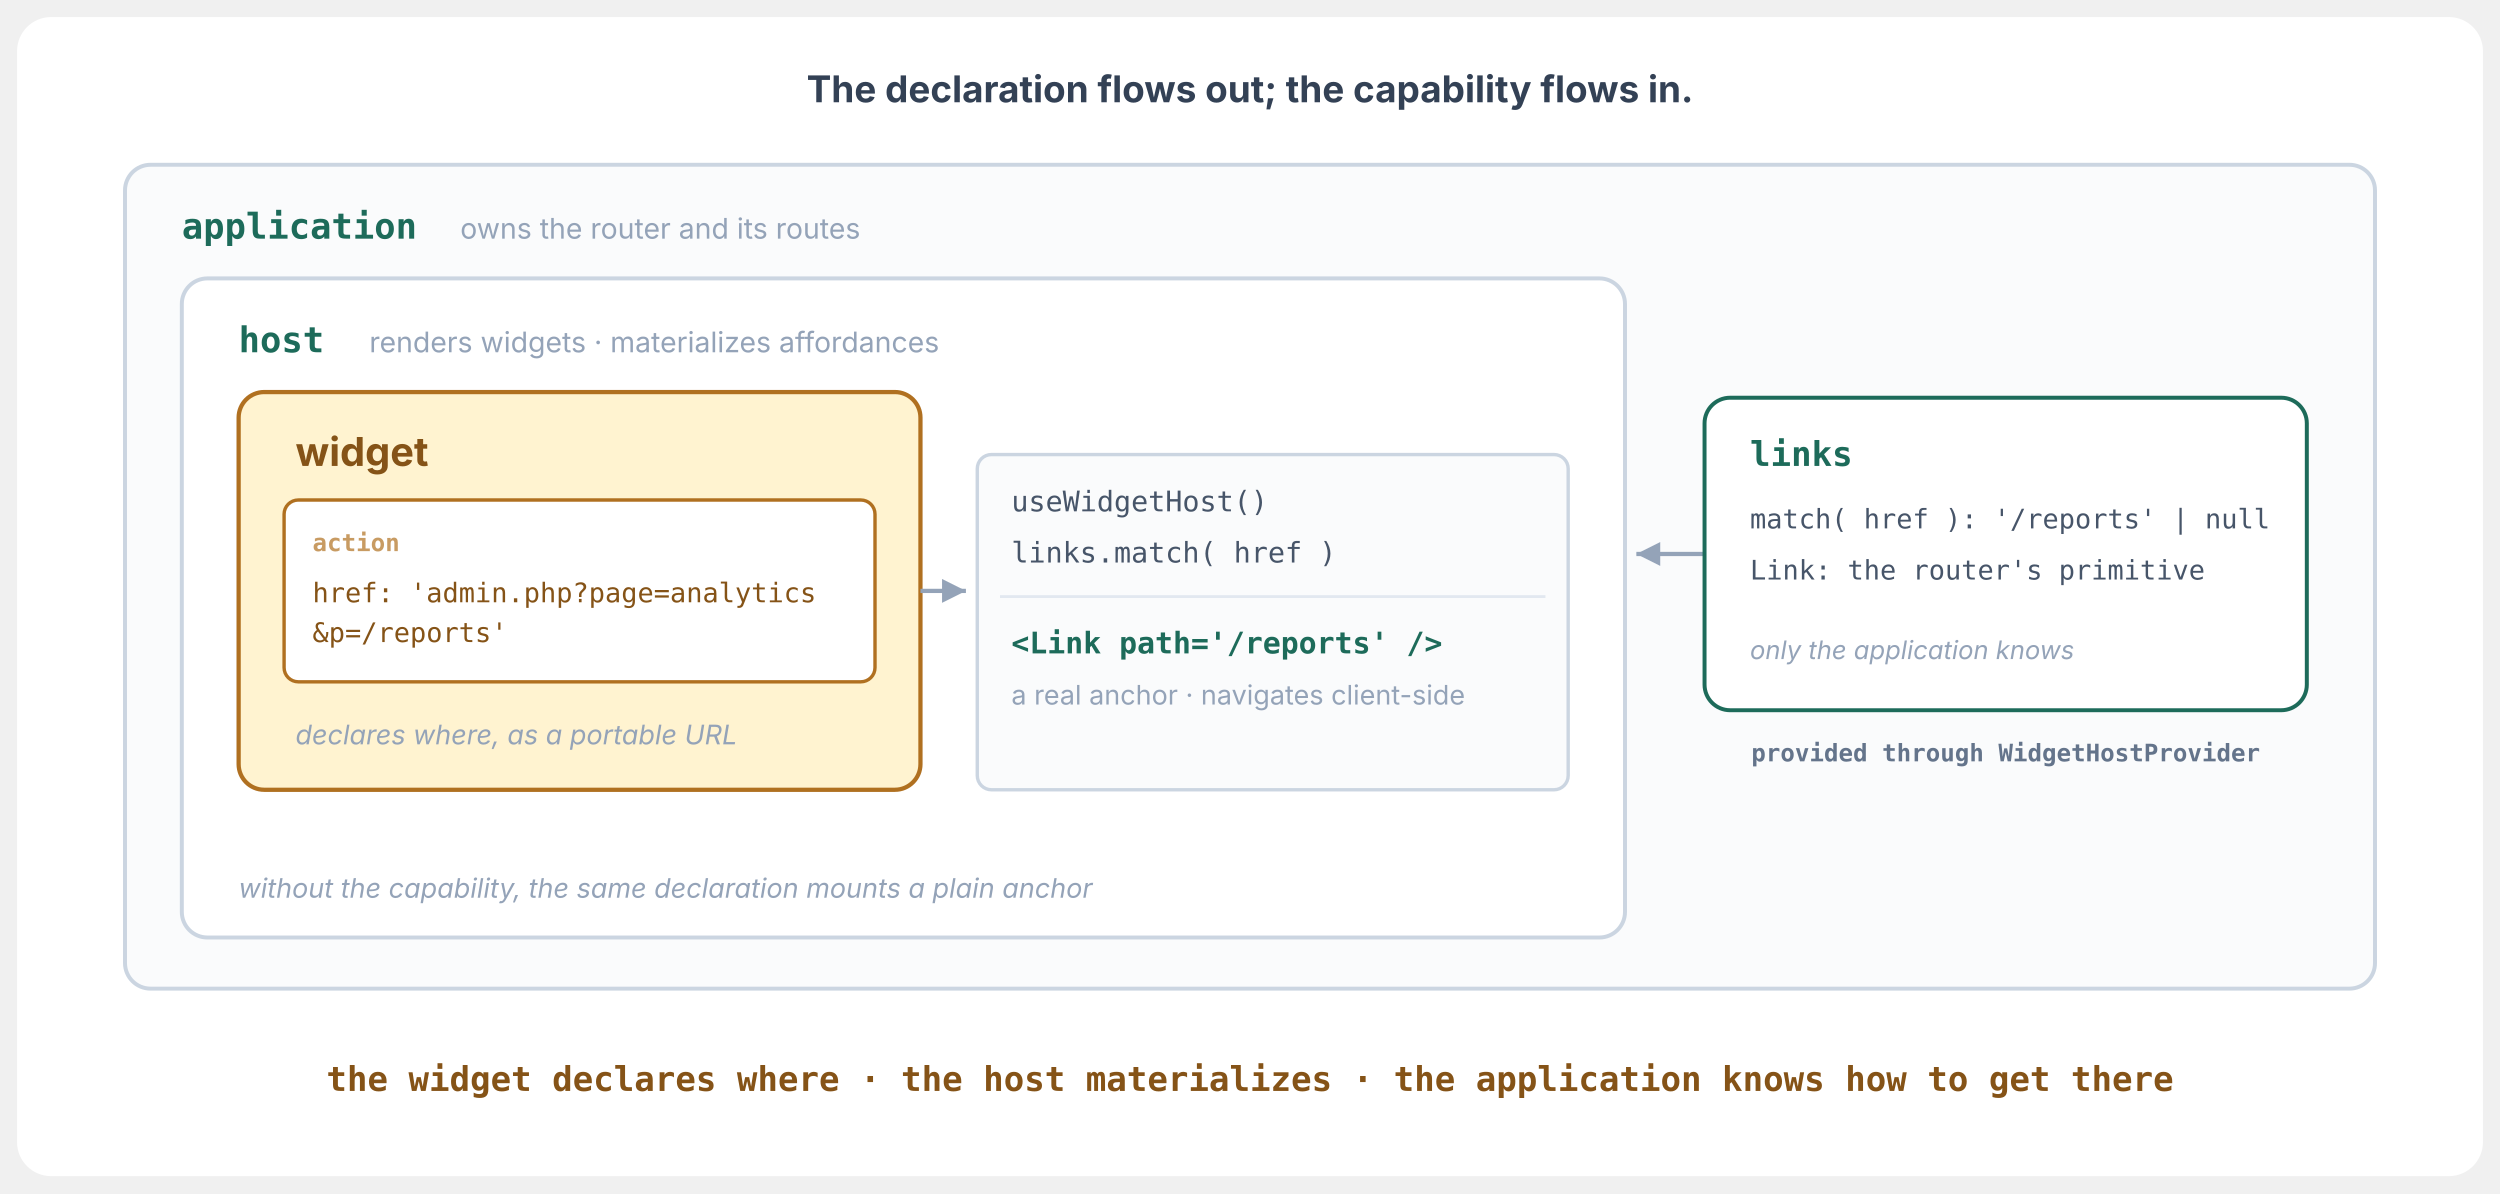
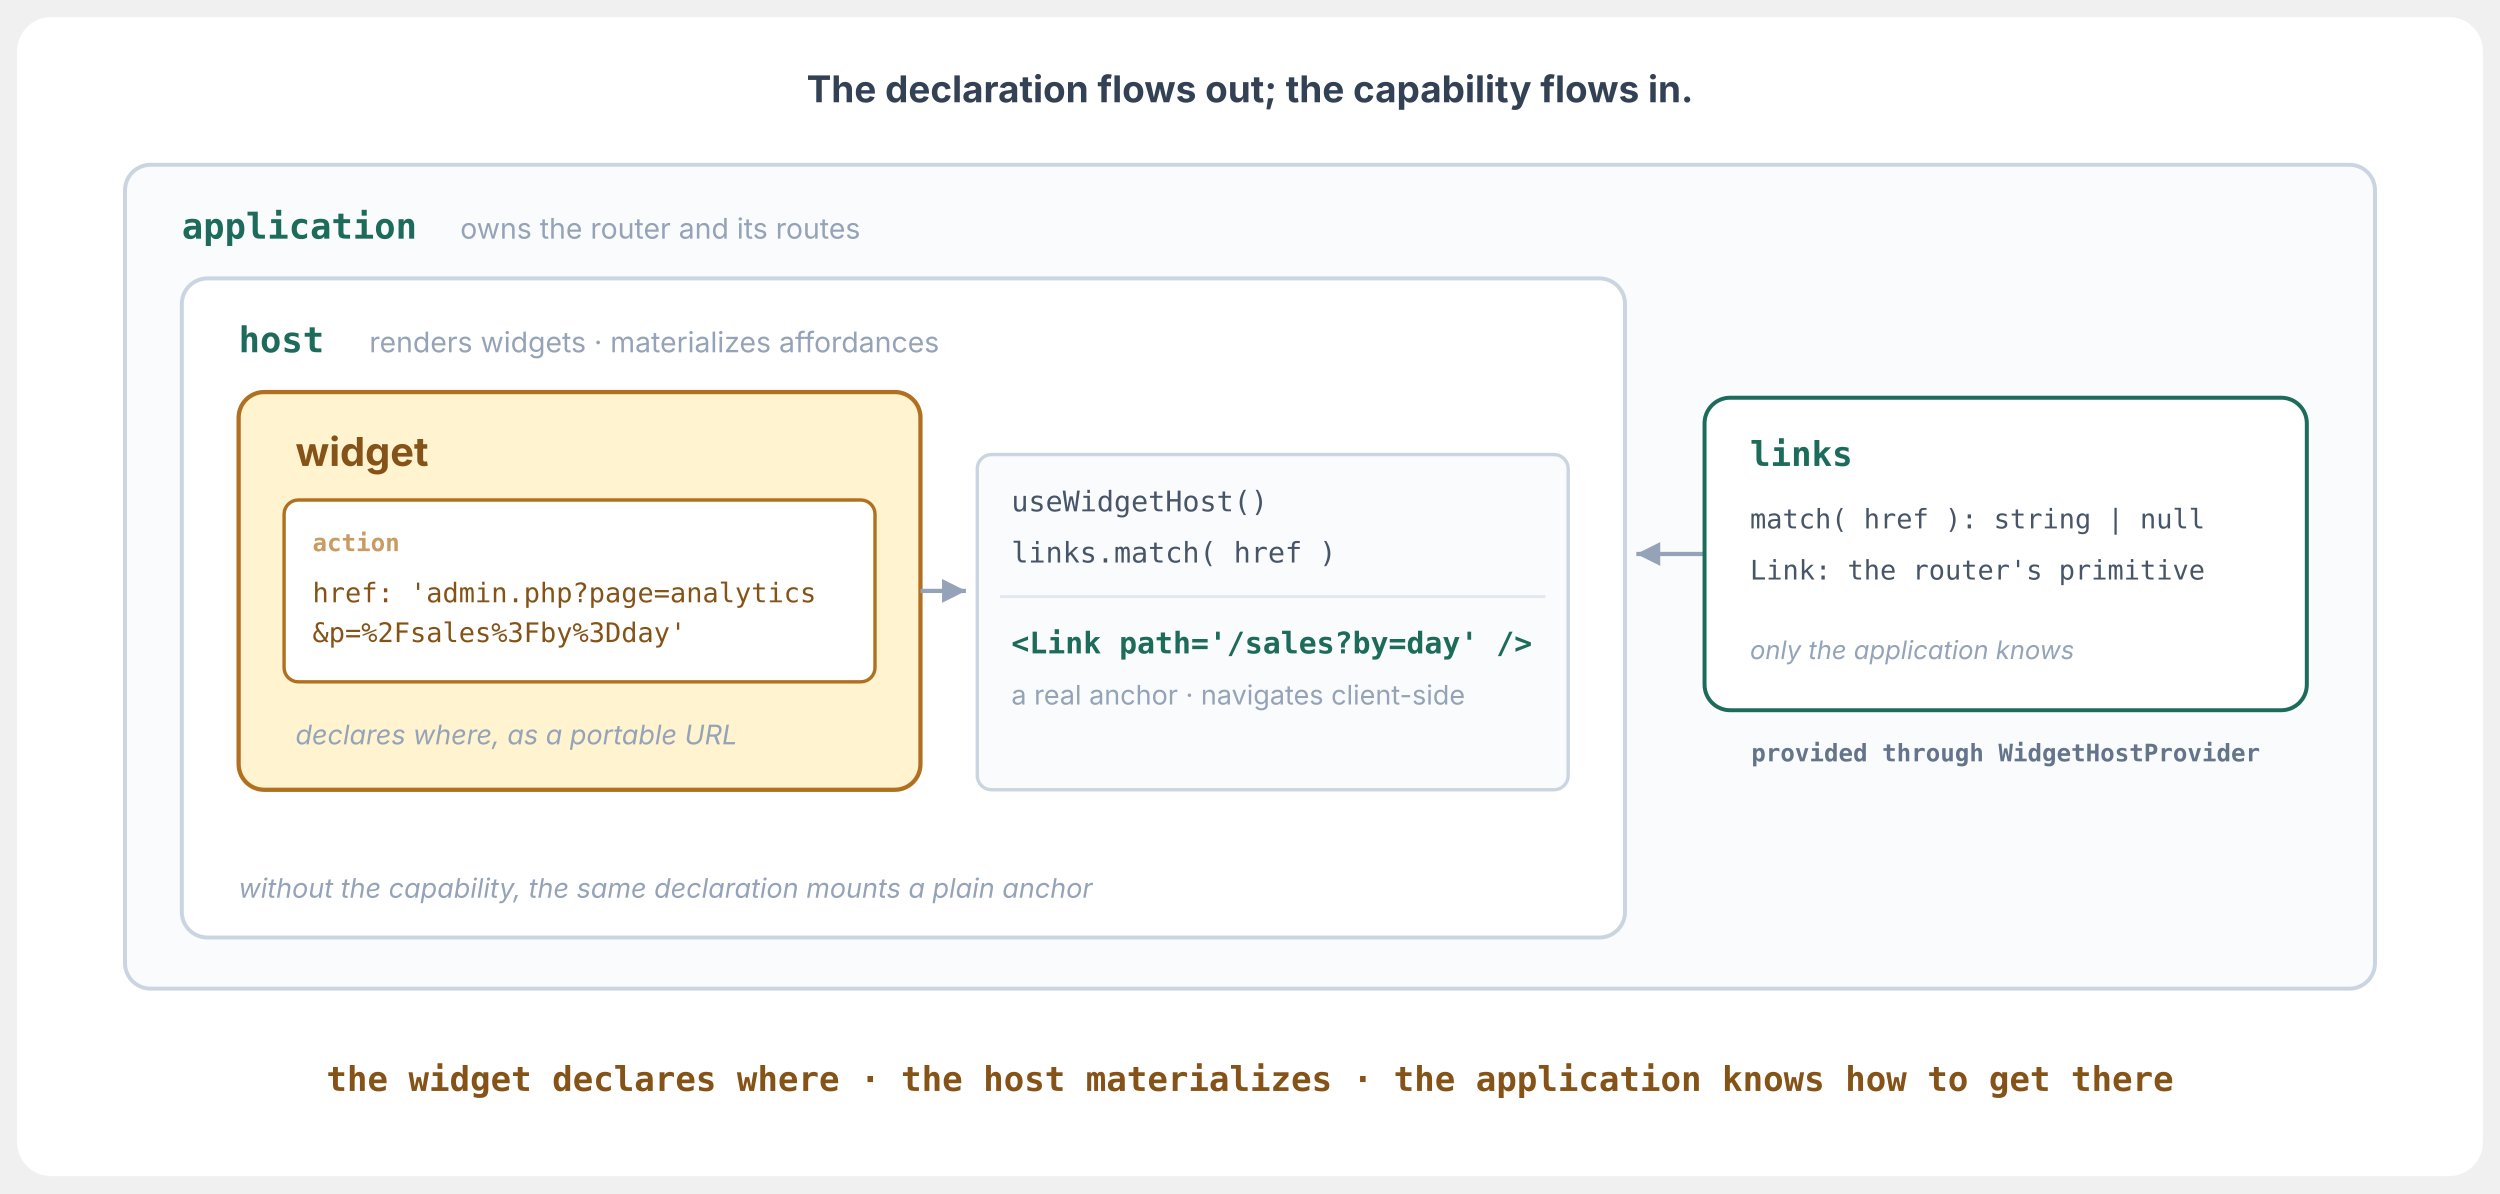
<svg xmlns="http://www.w3.org/2000/svg" viewBox="0 0 880 420" role="img" aria-label="A widget declares a link action as a portable URL. The host renders the widget and materializes the affordance, but does not know which router owns the URL. The application, which owns the router and its routes, provides the links capability through the widget host seam: match recognizes its own routes, Link is its router's primitive. On a match the host mounts the route link and navigation is client-side; without the capability the same declaration mounts a plain anchor.">
  <defs>
    <marker id="arrow-wh" viewBox="0 0 10 10" refX="8" refY="5" markerWidth="7" markerHeight="7" orient="auto-start-reverse">
      <path d="M 0 1 L 8 5 L 0 9 z" fill="#94a3b8" />
    </marker>
  </defs>
  <rect x="6" y="6" width="868" height="408" rx="12" fill="#ffffff" />
  <text x="440" y="36" text-anchor="middle" font-family="-apple-system, system-ui, sans-serif" font-size="13" font-weight="700" fill="#334155">The declaration flows out; the capability flows in.</text>
  <rect x="44" y="58" width="792" height="290" rx="9" fill="#fafbfc" stroke="#cbd5e1" stroke-width="1.4" />
  <text x="64" y="84" font-family="ui-monospace, SFMono-Regular, monospace" font-size="12.5" font-weight="700" fill="#1d6b5a">application</text>
  <text x="162" y="84" font-family="-apple-system, system-ui, sans-serif" font-size="10" fill="#94a3b8">owns the router and its routes</text>
  <rect x="64" y="98" width="508" height="232" rx="9" fill="#ffffff" stroke="#cbd5e1" stroke-width="1.4" />
  <text x="84" y="124" font-family="ui-monospace, SFMono-Regular, monospace" font-size="12.5" font-weight="700" fill="#1d6b5a">host</text>
  <text x="130" y="124" font-family="-apple-system, system-ui, sans-serif" font-size="10" fill="#94a3b8">renders widgets · materializes affordances</text>
  <rect x="84" y="138" width="240" height="140" rx="9" fill="#fff3d0" stroke="#b07020" stroke-width="1.5" />
  <text x="104" y="164" font-family="-apple-system, system-ui, sans-serif" font-size="14" font-weight="700" fill="#855317">widget</text>
  <rect x="100" y="176" width="208" height="64" rx="5" fill="#ffffff" stroke="#b07020" stroke-width="1.2" />
  <text x="110" y="194" font-family="ui-monospace, SFMono-Regular, monospace" font-size="8.5" font-weight="700" fill="#b07020" opacity="0.7">action</text>
  <text x="110" y="212" font-family="ui-monospace, SFMono-Regular, monospace" font-size="9.5" fill="#855317">href: 'admin.php?page=analytics</text>
-   <text x="110" y="226" font-family="ui-monospace, SFMono-Regular, monospace" font-size="9.5" fill="#855317">&amp;p=/reports'</text>
+   <text x="110" y="226" font-family="ui-monospace, SFMono-Regular, monospace" font-size="9.5" fill="#855317">&amp;p=%2Fsales%3Fby%3Dday'</text>
  <text x="104" y="262" font-family="-apple-system, system-ui, sans-serif" font-size="9.5" font-style="italic" fill="#94a3b8">declares where, as a portable URL</text>
  <line x1="324" y1="208" x2="340" y2="208" stroke="#94a3b8" stroke-width="1.5" marker-end="url(#arrow-wh)" />
  <rect x="344" y="160" width="208" height="118" rx="5" fill="#fafbfc" stroke="#cbd5e1" stroke-width="1.2" />
  <text x="356" y="180" font-family="ui-monospace, SFMono-Regular, monospace" font-size="10" fill="#475569">useWidgetHost()</text>
  <text x="356" y="198" font-family="ui-monospace, SFMono-Regular, monospace" font-size="10" fill="#475569">links.match( href )</text>
  <line x1="352" y1="210" x2="544" y2="210" stroke="#e2e8f0" stroke-width="1" />
-   <text x="356" y="230" font-family="ui-monospace, SFMono-Regular, monospace" font-size="10.5" font-weight="700" fill="#1d6b5a">&lt;Link path='/reports' /&gt;</text>
+   <text x="356" y="230" font-family="ui-monospace, SFMono-Regular, monospace" font-size="10.5" font-weight="700" fill="#1d6b5a">&lt;Link path='/sales?by=day' /&gt;</text>
  <text x="356" y="248" font-family="-apple-system, system-ui, sans-serif" font-size="9.5" fill="#94a3b8">a real anchor · navigates client-side</text>
  <line x1="600" y1="195" x2="576" y2="195" stroke="#94a3b8" stroke-width="1.5" marker-end="url(#arrow-wh)" />
  <rect x="600" y="140" width="212" height="110" rx="9" fill="#ffffff" stroke="#1d6b5a" stroke-width="1.4" />
  <text x="616" y="164" font-family="ui-monospace, SFMono-Regular, monospace" font-size="12" font-weight="700" fill="#1d6b5a">links</text>
-   <text x="616" y="186" font-family="ui-monospace, SFMono-Regular, monospace" font-size="9.5" fill="#475569">match( href ): '/reports' | null</text>
+   <text x="616" y="186" font-family="ui-monospace, SFMono-Regular, monospace" font-size="9.5" fill="#475569">match( href ): string | null</text>
  <text x="616" y="204" font-family="ui-monospace, SFMono-Regular, monospace" font-size="9.5" fill="#475569">Link: the router's primitive</text>
  <text x="616" y="232" font-family="-apple-system, system-ui, sans-serif" font-size="9" font-style="italic" fill="#94a3b8">only the application knows</text>
  <text x="706" y="268" text-anchor="middle" font-family="ui-monospace, SFMono-Regular, monospace" font-size="8.5" font-weight="700" fill="#64748b">provided through WidgetHostProvider</text>
  <text x="84" y="316" font-family="-apple-system, system-ui, sans-serif" font-size="9.5" font-style="italic" fill="#94a3b8">without the capability, the same declaration mounts a plain anchor</text>
  <text x="440" y="384" text-anchor="middle" font-family="ui-monospace, SFMono-Regular, monospace" font-size="12" font-weight="700" fill="#855317">the widget declares where · the host materializes · the application knows how to get there</text>
</svg>
